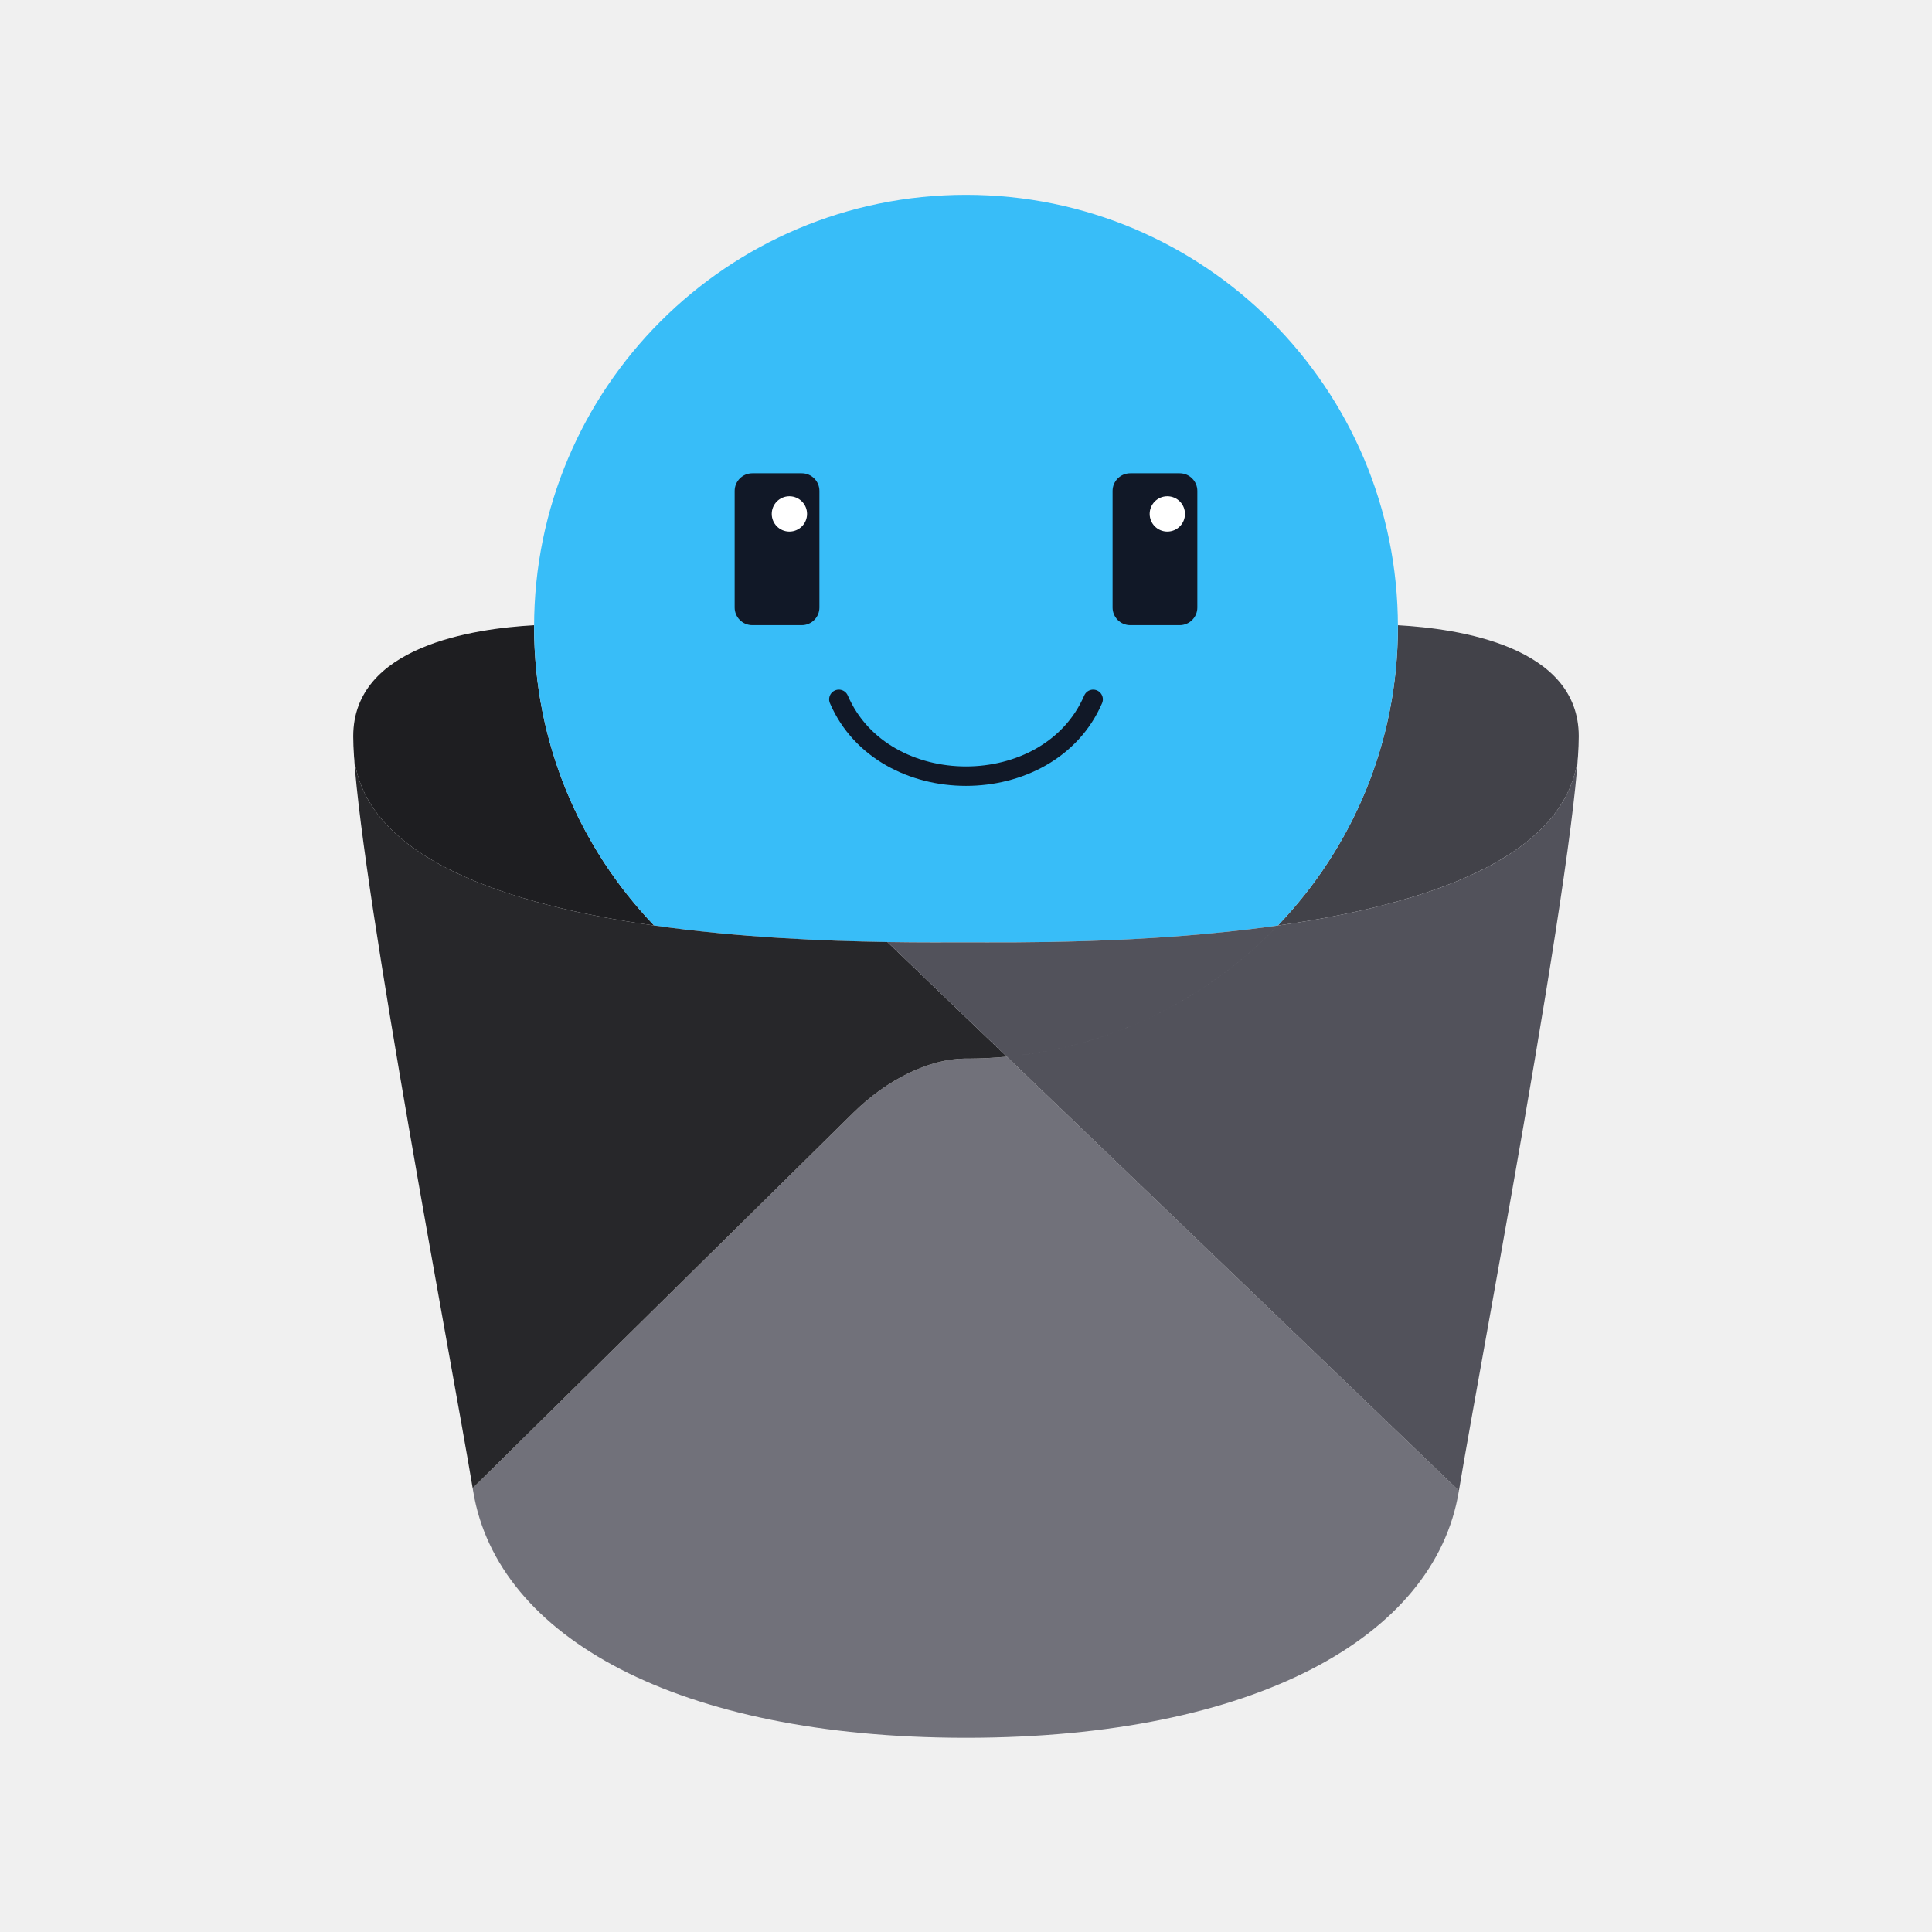
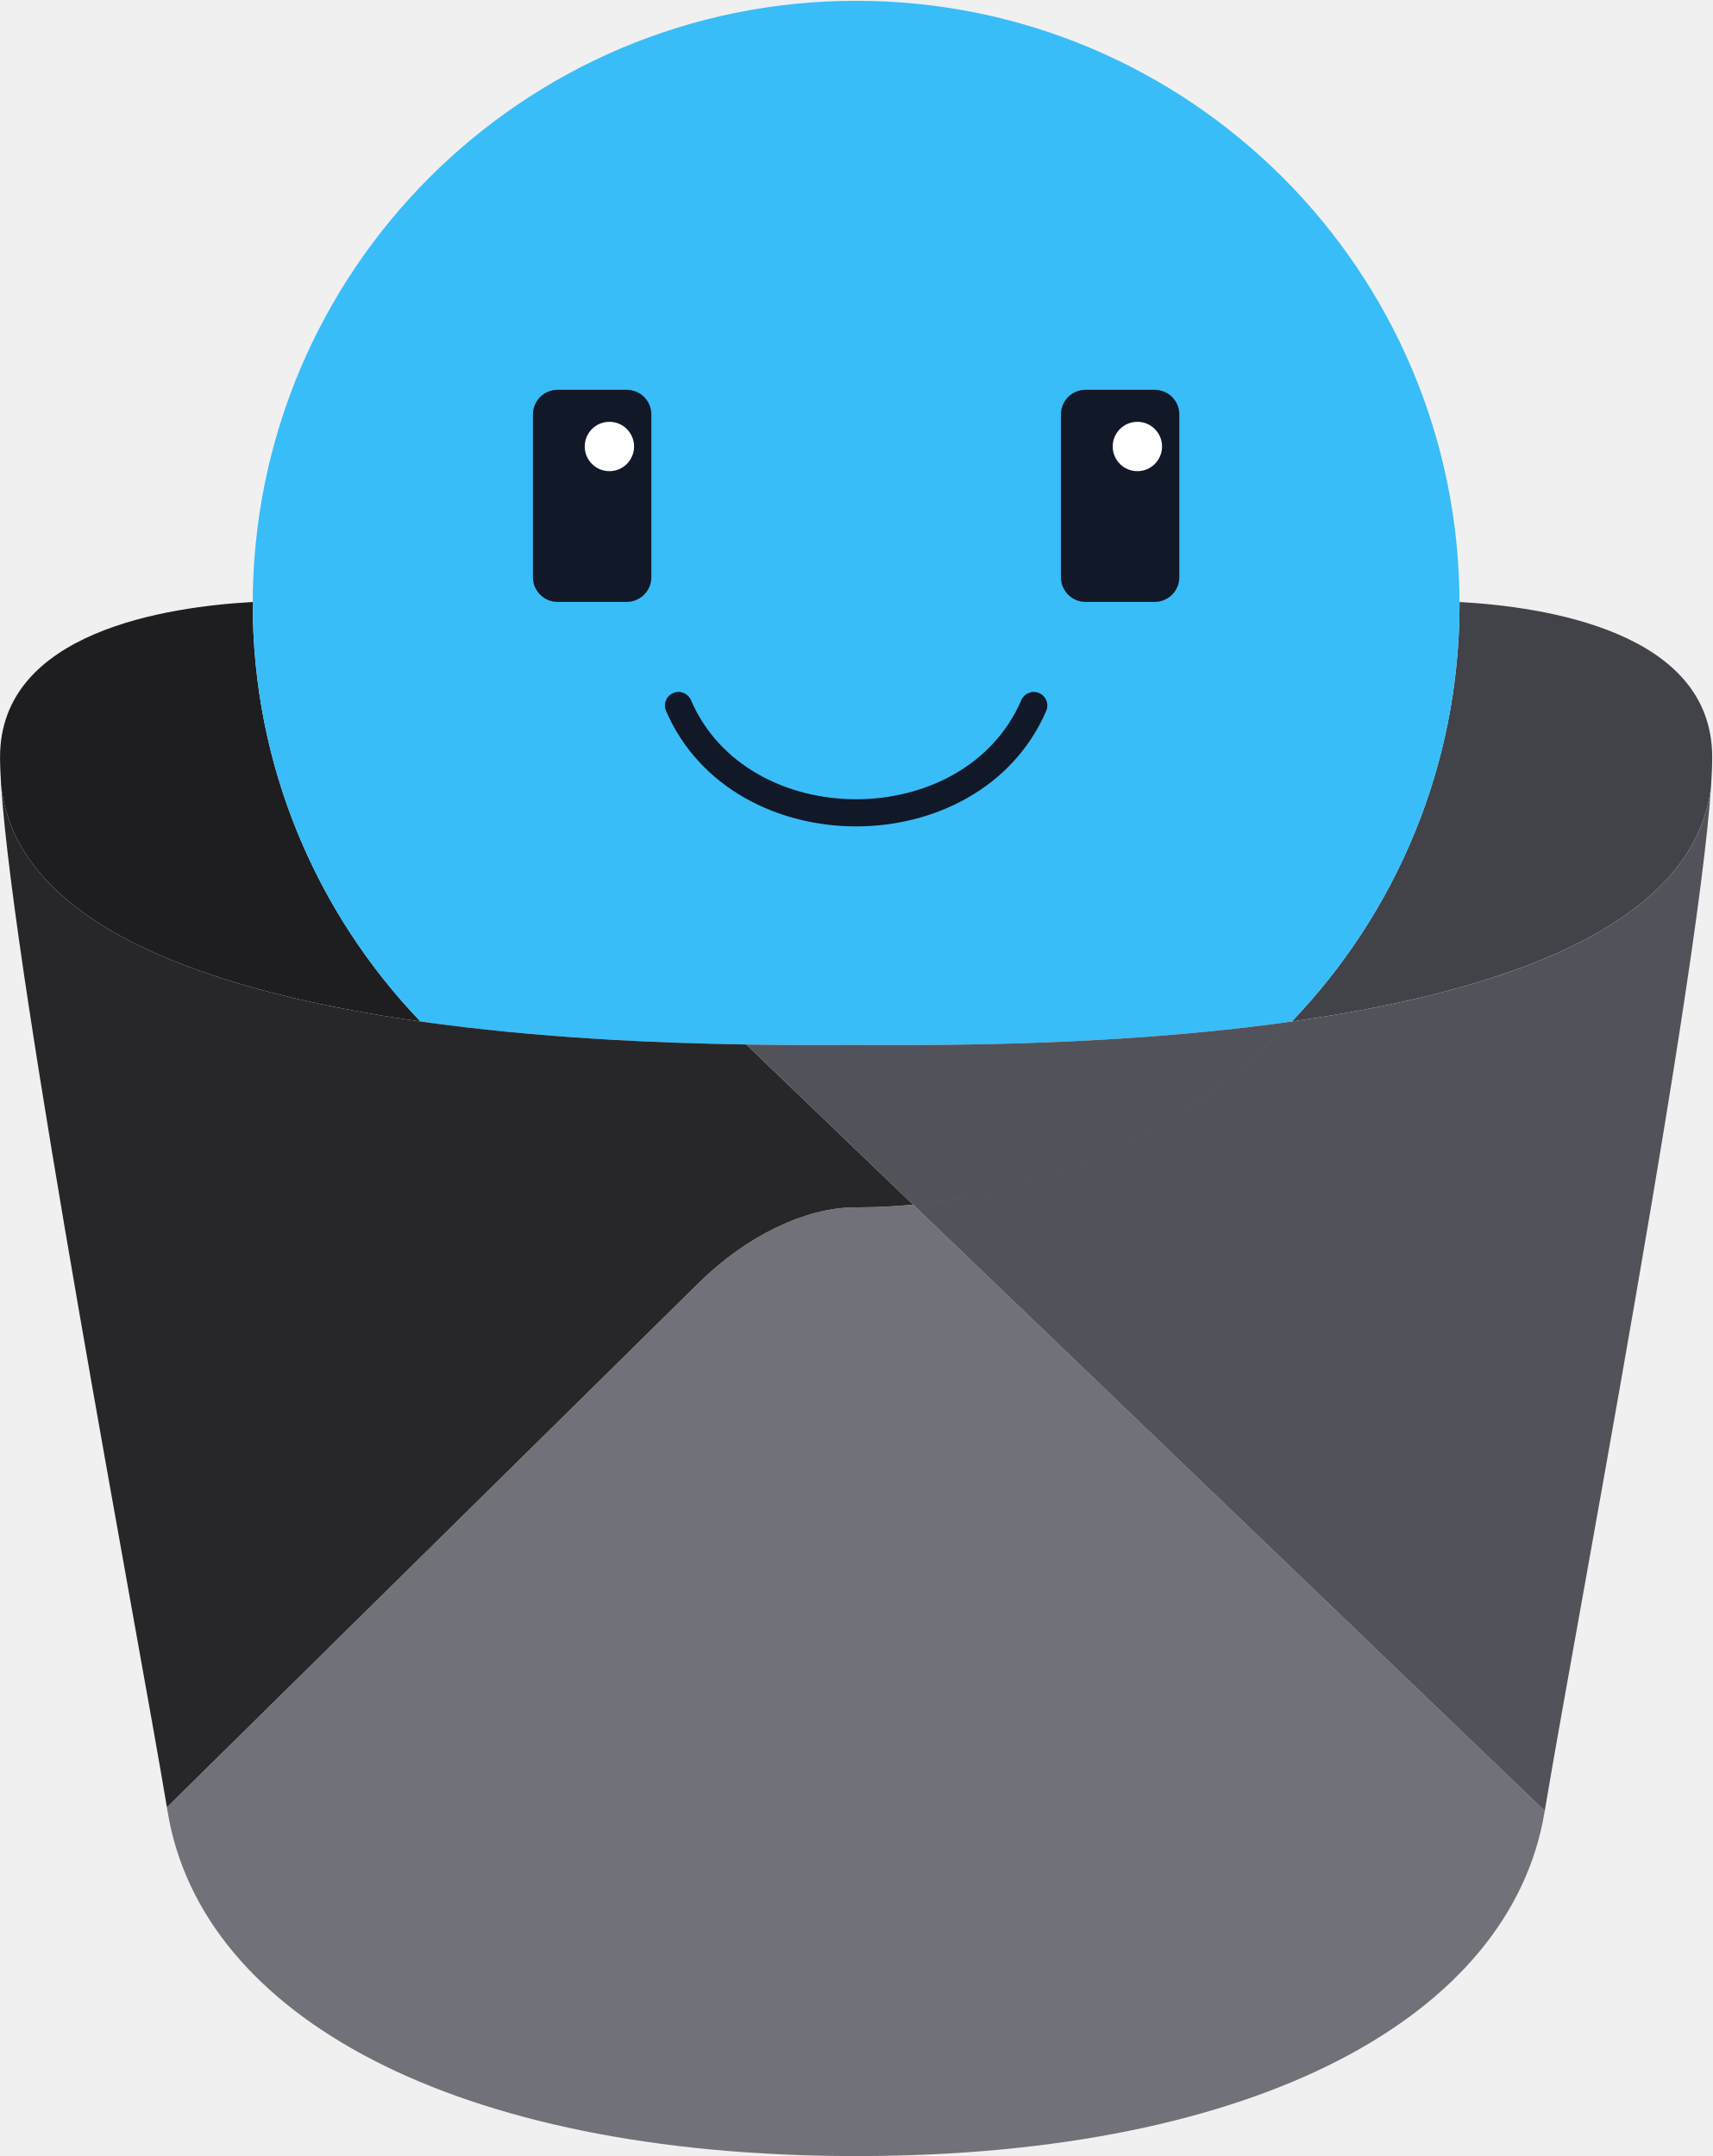
- <svg xmlns="http://www.w3.org/2000/svg" viewBox="-200 -110 1094 1094" width="1024" height="1024">
+ <svg xmlns="http://www.w3.org/2000/svg" viewBox="0 0 694 874" width="694" height="874">
  <path fill="#71717A" d="M 371.33 489.54 L 371.36 489.54 L 370.1 488.36 C 362.93 489.03 355.7 489.41 348.37 489.45 L 346.66 489.45 C 327.09 489.45 303.03 500.53 283.16 520.13 L 67.65 732.66 C 67.76 733.3 67.86 733.92 67.96 734.53 C 81.64 817.22 184.1 873.76 345.89 874.03 L 348.12 874.03 C 509.91 873.76 612.36 817.21 626.04 734.53 C 626.06 734.4 626.08 734.26 626.11 734.13 L 371.33 489.54 Z" />
  <path fill="#424249" d="M 591.56 244.04 C 591.56 244.32 591.57 244.6 591.57 244.89 C 591.57 310.55 565.69 370.17 523.57 414.1 C 606.25 402.38 686.78 376.34 693.52 318.67 C 693.82 314.15 693.98 310.21 693.98 306.92 C 693.98 255.8 625.68 245.93 591.56 244.04 Z" />
  <path fill="#1E1E21" d="M 102.44 244.04 C 68.32 245.93 0.02 255.8 0.02 306.92 C 0.02 310.21 0.18 314.15 0.48 318.67 C 7.22 376.34 87.75 402.37 170.43 414.1 C 128.32 370.17 102.43 310.55 102.43 244.89 C 102.43 244.61 102.43 244.33 102.44 244.04 Z" />
  <path fill="#38BDF8" d="M 347 423.6 C 372.3 423.6 448.82 424.7 523.57 414.1 C 565.68 370.17 591.57 310.55 591.57 244.89 C 591.57 109.82 482.07 0.32 347 0.32 C 211.93 0.32 102.43 109.82 102.43 244.89 C 102.43 310.55 128.31 370.17 170.43 414.1 C 245.19 424.7 321.7 423.6 347 423.6 Z" />
  <path fill="#27272A" fill-rule="nonzero" d="M 170.43 414.1 C 87.75 402.38 7.22 376.34 0.48 318.67 C 5.78 398.62 55.62 660.65 67.65 732.64 L 283.16 520.11 C 302.81 500.73 326.55 489.68 346.01 489.44 C 277 489.16 214.73 460.31 170.43 414.1 Z M 170.43 414.1 C 214.73 460.32 277 489.17 346.01 489.44 C 346.23 489.44 346.45 489.43 346.67 489.43 L 348.38 489.43 C 355.71 489.4 362.95 489.02 370.11 488.34 L 302.49 423.42 C 267.07 422.87 218.39 420.89 170.44 414.09 Z" />
  <path fill="#52525B" fill-rule="nonzero" d="M 668.2 363.63 C 636.75 391.09 580.68 406.01 523.58 414.11 C 484.07 455.33 430.24 482.72 370.1 488.36 L 371.36 489.54 L 371.33 489.54 L 626.11 734.13 C 626.09 734.26 626.06 734.4 626.04 734.53 C 632.7 694.32 652.59 587.67 669.15 489.54 C 677.45 440.34 684.91 393.29 689.43 357.82 C 691.41 342.29 692.84 328.97 693.52 318.68 C 691.44 336.52 682.28 351.33 668.2 363.63 Z M 523.57 414.1 C 448.81 424.7 372.3 423.6 347 423.6 C 337.93 423.6 322.27 423.74 302.48 423.43 L 370.1 488.35 C 430.24 482.72 484.06 455.33 523.58 414.1 Z" />
  <g id="noodleFace" fill="#111827">
    <rect x="216" y="158" width="48" height="86" rx="10" />
    <rect x="430" y="158" width="48" height="86" rx="10" />
    <circle cx="247" cy="181" r="10" fill="#FFFFFF" />
    <circle cx="461" cy="181" r="10" fill="#FFFFFF" />
    <path d="M 275 286 C 300 344 394 344 419 286" fill="none" stroke="#111827" stroke-width="11" stroke-linecap="round" />
  </g>
</svg>
